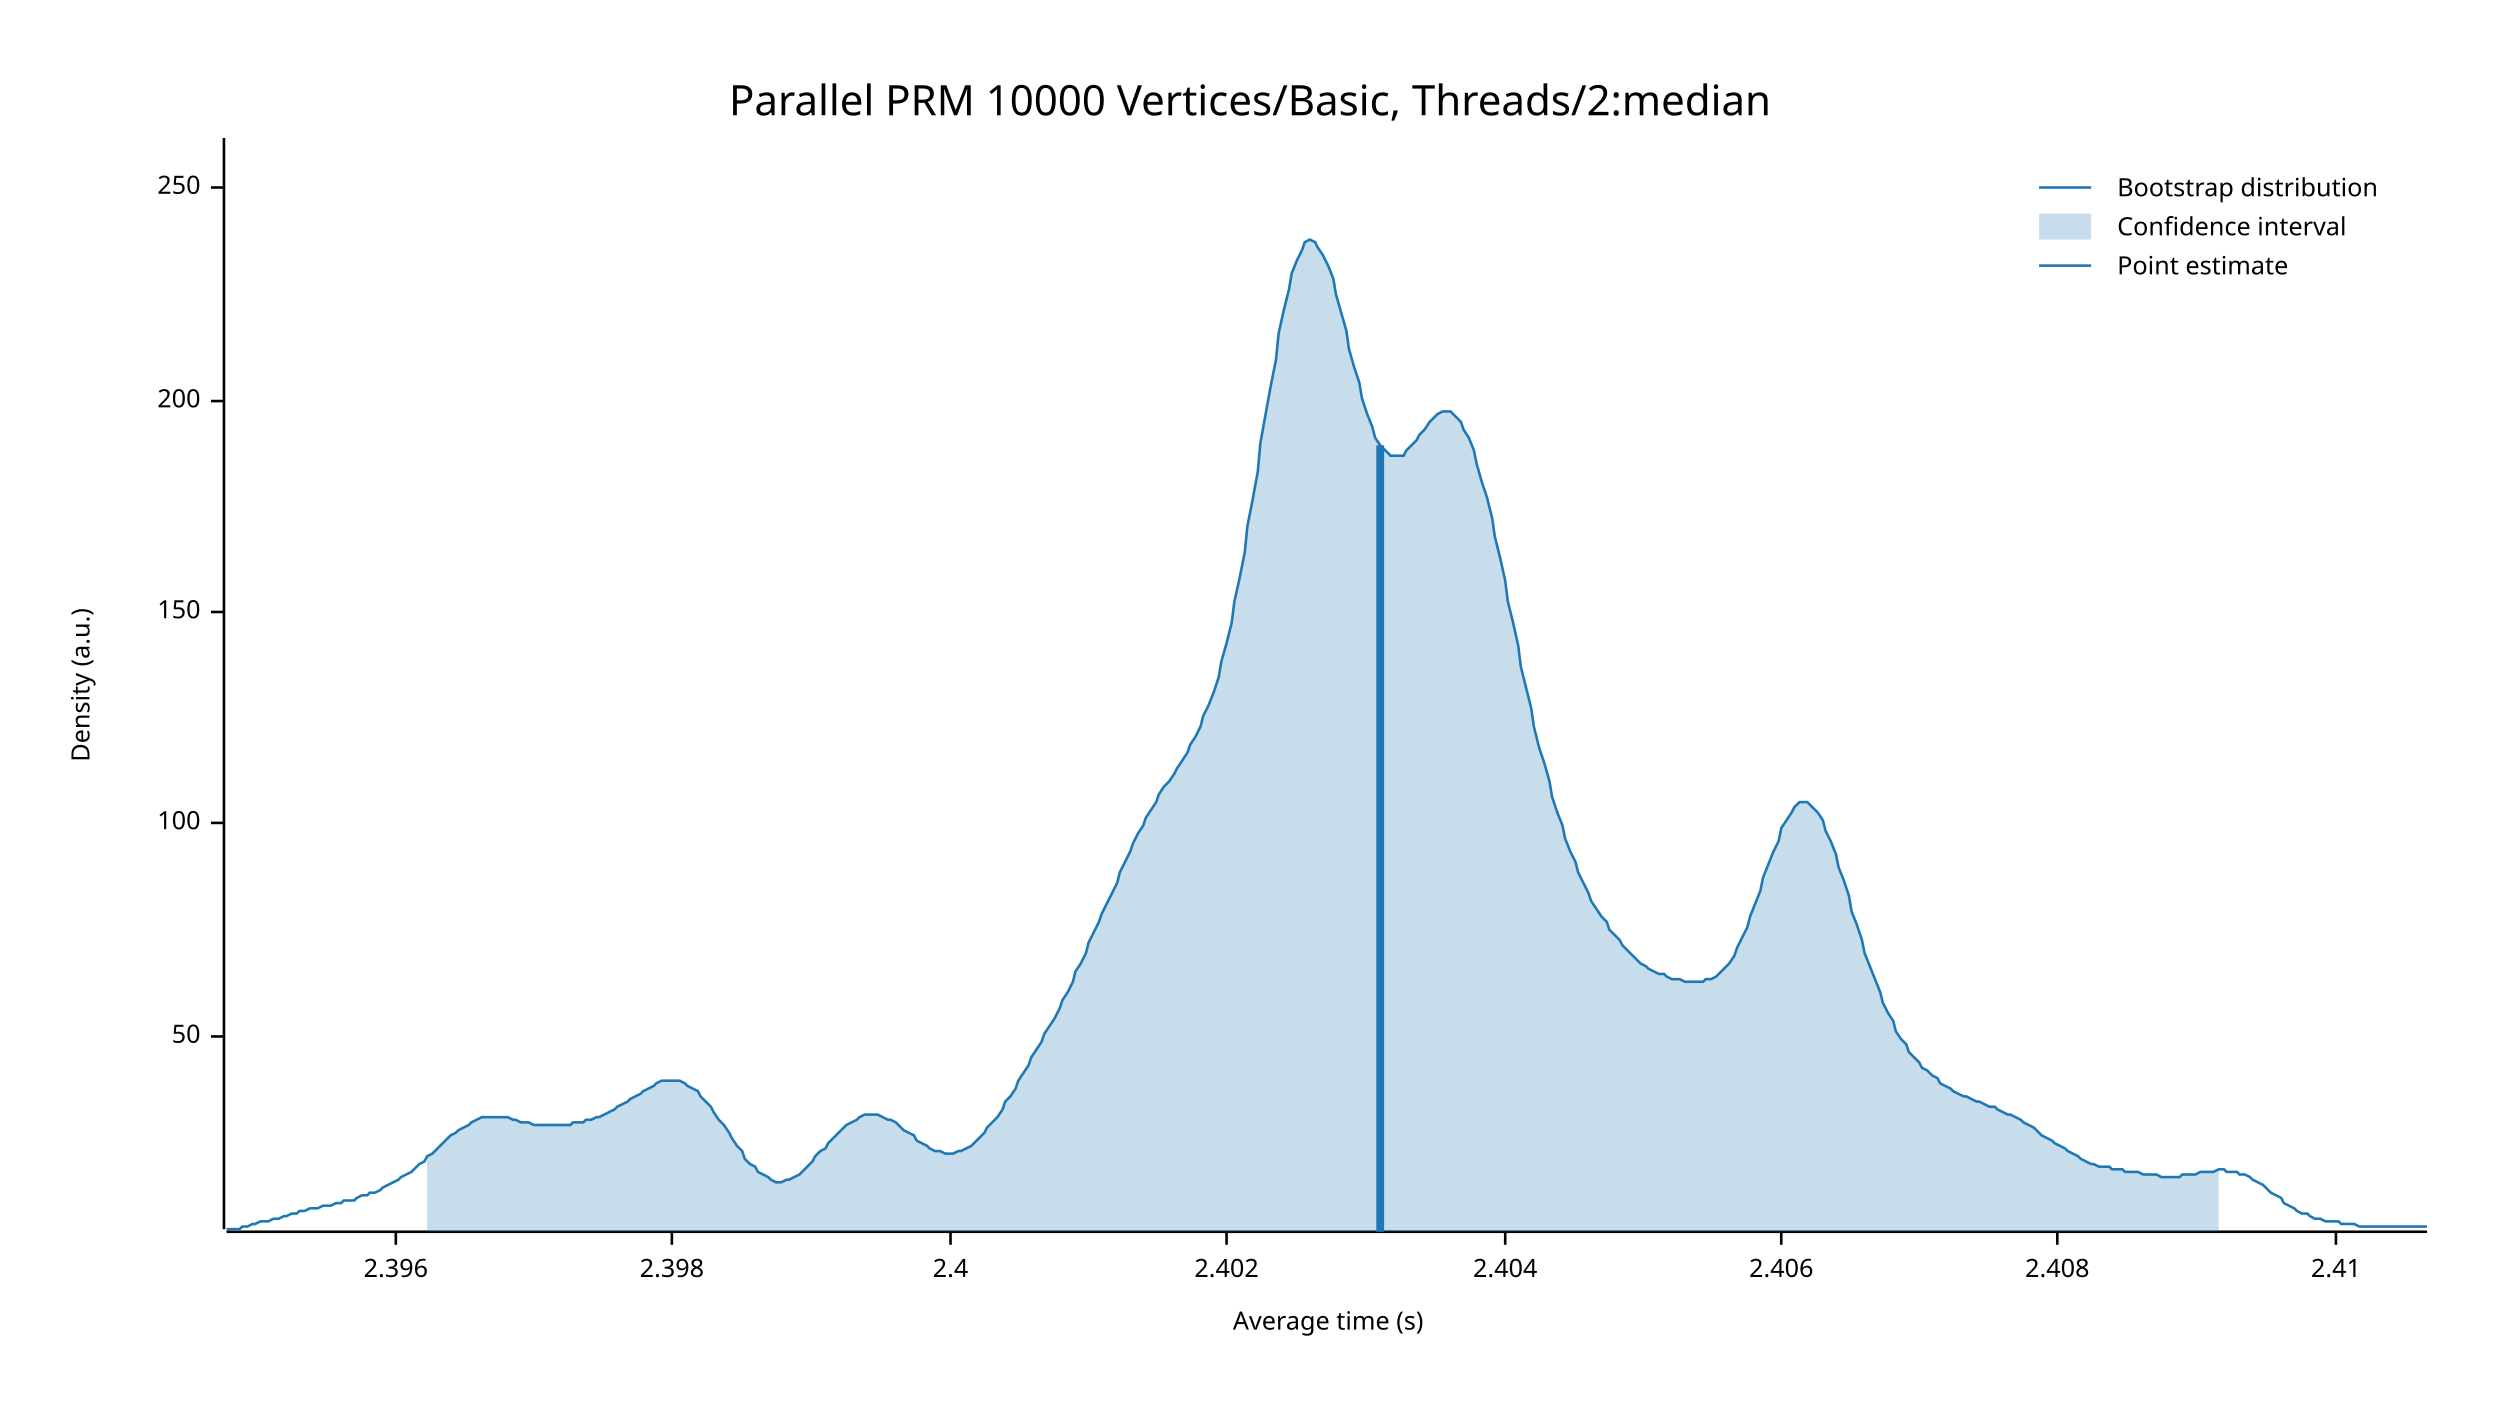
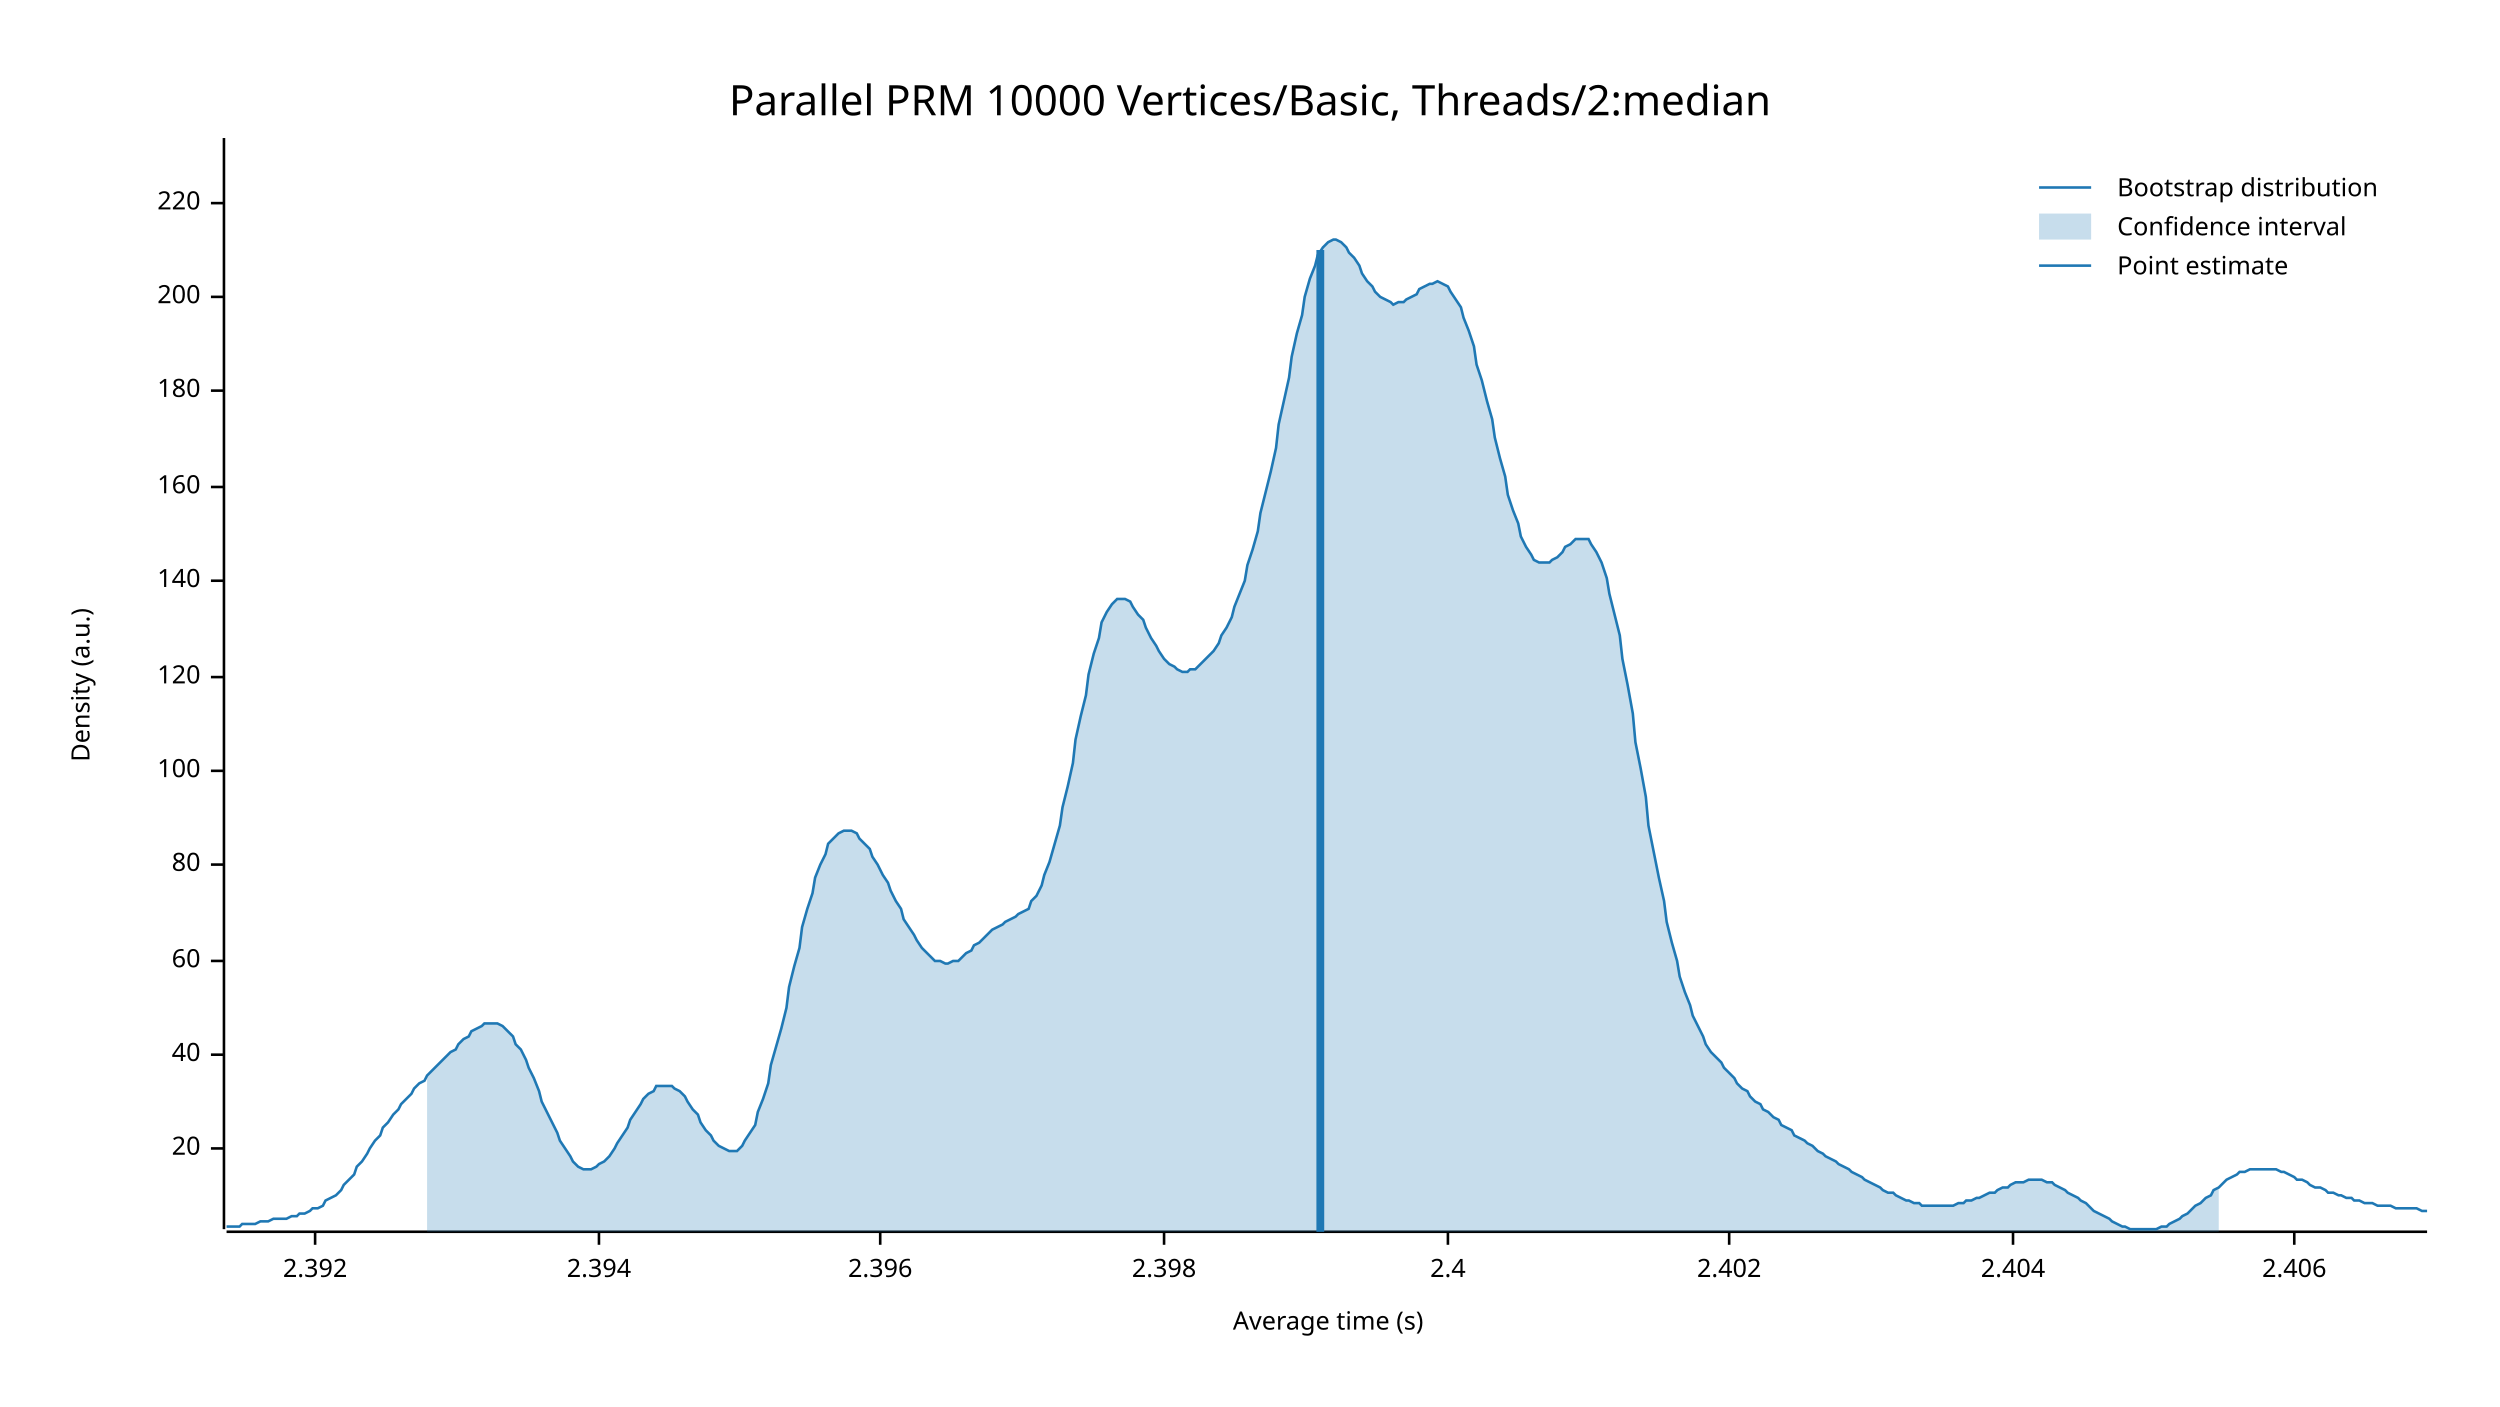
<svg xmlns="http://www.w3.org/2000/svg" width="960" height="540" viewBox="0 0 960 540">
  <text x="480" y="32" dy="0.76em" text-anchor="middle" font-family="sans-serif" font-size="16.129" opacity="1" fill="#000000">
Parallel PRM 10000 Vertices/Basic, Threads/2:median
</text>
  <text x="27" y="263" dy="0.76em" text-anchor="middle" font-family="sans-serif" font-size="9.677" opacity="1" fill="#000000" transform="rotate(270, 27, 263)">
Density (a.u.)
</text>
  <text x="510" y="513" dy="-0.5ex" text-anchor="middle" font-family="sans-serif" font-size="9.677" opacity="1" fill="#000000">
Average time (s)
</text>
  <polyline fill="none" opacity="1" stroke="#000000" stroke-width="1" points="86,53 86,472 " />
-   <text x="77" y="398" dy="0.5ex" text-anchor="end" font-family="sans-serif" font-size="9.677" opacity="1" fill="#000000">
- 50
+   <text x="77" y="441" dy="0.5ex" text-anchor="end" font-family="sans-serif" font-size="9.677" opacity="1" fill="#000000">
+ 20
</text>
-   <polyline fill="none" opacity="1" stroke="#000000" stroke-width="1" points="81,398 86,398 " />
-   <text x="77" y="316" dy="0.5ex" text-anchor="end" font-family="sans-serif" font-size="9.677" opacity="1" fill="#000000">
+   <polyline fill="none" opacity="1" stroke="#000000" stroke-width="1" points="81,441 86,441 " />
+   <text x="77" y="405" dy="0.5ex" text-anchor="end" font-family="sans-serif" font-size="9.677" opacity="1" fill="#000000">
+ 40
+ </text>
+   <polyline fill="none" opacity="1" stroke="#000000" stroke-width="1" points="81,405 86,405 " />
+   <text x="77" y="369" dy="0.5ex" text-anchor="end" font-family="sans-serif" font-size="9.677" opacity="1" fill="#000000">
+ 60
+ </text>
+   <polyline fill="none" opacity="1" stroke="#000000" stroke-width="1" points="81,369 86,369 " />
+   <text x="77" y="332" dy="0.5ex" text-anchor="end" font-family="sans-serif" font-size="9.677" opacity="1" fill="#000000">
+ 80
+ </text>
+   <polyline fill="none" opacity="1" stroke="#000000" stroke-width="1" points="81,332 86,332 " />
+   <text x="77" y="296" dy="0.5ex" text-anchor="end" font-family="sans-serif" font-size="9.677" opacity="1" fill="#000000">
100
</text>
-   <polyline fill="none" opacity="1" stroke="#000000" stroke-width="1" points="81,316 86,316 " />
-   <text x="77" y="235" dy="0.5ex" text-anchor="end" font-family="sans-serif" font-size="9.677" opacity="1" fill="#000000">
- 150
+   <polyline fill="none" opacity="1" stroke="#000000" stroke-width="1" points="81,296 86,296 " />
+   <text x="77" y="260" dy="0.5ex" text-anchor="end" font-family="sans-serif" font-size="9.677" opacity="1" fill="#000000">
+ 120
</text>
-   <polyline fill="none" opacity="1" stroke="#000000" stroke-width="1" points="81,235 86,235 " />
-   <text x="77" y="154" dy="0.5ex" text-anchor="end" font-family="sans-serif" font-size="9.677" opacity="1" fill="#000000">
+   <polyline fill="none" opacity="1" stroke="#000000" stroke-width="1" points="81,260 86,260 " />
+   <text x="77" y="223" dy="0.5ex" text-anchor="end" font-family="sans-serif" font-size="9.677" opacity="1" fill="#000000">
+ 140
+ </text>
+   <polyline fill="none" opacity="1" stroke="#000000" stroke-width="1" points="81,223 86,223 " />
+   <text x="77" y="187" dy="0.5ex" text-anchor="end" font-family="sans-serif" font-size="9.677" opacity="1" fill="#000000">
+ 160
+ </text>
+   <polyline fill="none" opacity="1" stroke="#000000" stroke-width="1" points="81,187 86,187 " />
+   <text x="77" y="150" dy="0.5ex" text-anchor="end" font-family="sans-serif" font-size="9.677" opacity="1" fill="#000000">
+ 180
+ </text>
+   <polyline fill="none" opacity="1" stroke="#000000" stroke-width="1" points="81,150 86,150 " />
+   <text x="77" y="114" dy="0.5ex" text-anchor="end" font-family="sans-serif" font-size="9.677" opacity="1" fill="#000000">
200
</text>
-   <polyline fill="none" opacity="1" stroke="#000000" stroke-width="1" points="81,154 86,154 " />
-   <text x="77" y="72" dy="0.5ex" text-anchor="end" font-family="sans-serif" font-size="9.677" opacity="1" fill="#000000">
- 250
+   <polyline fill="none" opacity="1" stroke="#000000" stroke-width="1" points="81,114 86,114 " />
+   <text x="77" y="78" dy="0.5ex" text-anchor="end" font-family="sans-serif" font-size="9.677" opacity="1" fill="#000000">
+ 220
</text>
-   <polyline fill="none" opacity="1" stroke="#000000" stroke-width="1" points="81,72 86,72 " />
+   <polyline fill="none" opacity="1" stroke="#000000" stroke-width="1" points="81,78 86,78 " />
  <polyline fill="none" opacity="1" stroke="#000000" stroke-width="1" points="87,473 932,473 " />
-   <text x="152" y="483" dy="0.76em" text-anchor="middle" font-family="sans-serif" font-size="9.677" opacity="1" fill="#000000">
+   <text x="121" y="483" dy="0.76em" text-anchor="middle" font-family="sans-serif" font-size="9.677" opacity="1" fill="#000000">
+ 2.392
+ </text>
+   <polyline fill="none" opacity="1" stroke="#000000" stroke-width="1" points="121,473 121,478 " />
+   <text x="230" y="483" dy="0.76em" text-anchor="middle" font-family="sans-serif" font-size="9.677" opacity="1" fill="#000000">
+ 2.394
+ </text>
+   <polyline fill="none" opacity="1" stroke="#000000" stroke-width="1" points="230,473 230,478 " />
+   <text x="338" y="483" dy="0.76em" text-anchor="middle" font-family="sans-serif" font-size="9.677" opacity="1" fill="#000000">
2.396
</text>
-   <polyline fill="none" opacity="1" stroke="#000000" stroke-width="1" points="152,473 152,478 " />
-   <text x="258" y="483" dy="0.76em" text-anchor="middle" font-family="sans-serif" font-size="9.677" opacity="1" fill="#000000">
+   <polyline fill="none" opacity="1" stroke="#000000" stroke-width="1" points="338,473 338,478 " />
+   <text x="447" y="483" dy="0.76em" text-anchor="middle" font-family="sans-serif" font-size="9.677" opacity="1" fill="#000000">
2.398
</text>
-   <polyline fill="none" opacity="1" stroke="#000000" stroke-width="1" points="258,473 258,478 " />
-   <text x="365" y="483" dy="0.76em" text-anchor="middle" font-family="sans-serif" font-size="9.677" opacity="1" fill="#000000">
+   <polyline fill="none" opacity="1" stroke="#000000" stroke-width="1" points="447,473 447,478 " />
+   <text x="556" y="483" dy="0.76em" text-anchor="middle" font-family="sans-serif" font-size="9.677" opacity="1" fill="#000000">
2.4
</text>
-   <polyline fill="none" opacity="1" stroke="#000000" stroke-width="1" points="365,473 365,478 " />
-   <text x="471" y="483" dy="0.76em" text-anchor="middle" font-family="sans-serif" font-size="9.677" opacity="1" fill="#000000">
+   <polyline fill="none" opacity="1" stroke="#000000" stroke-width="1" points="556,473 556,478 " />
+   <text x="664" y="483" dy="0.76em" text-anchor="middle" font-family="sans-serif" font-size="9.677" opacity="1" fill="#000000">
2.402
</text>
-   <polyline fill="none" opacity="1" stroke="#000000" stroke-width="1" points="471,473 471,478 " />
-   <text x="578" y="483" dy="0.76em" text-anchor="middle" font-family="sans-serif" font-size="9.677" opacity="1" fill="#000000">
+   <polyline fill="none" opacity="1" stroke="#000000" stroke-width="1" points="664,473 664,478 " />
+   <text x="773" y="483" dy="0.76em" text-anchor="middle" font-family="sans-serif" font-size="9.677" opacity="1" fill="#000000">
2.404
</text>
-   <polyline fill="none" opacity="1" stroke="#000000" stroke-width="1" points="578,473 578,478 " />
-   <text x="684" y="483" dy="0.76em" text-anchor="middle" font-family="sans-serif" font-size="9.677" opacity="1" fill="#000000">
+   <polyline fill="none" opacity="1" stroke="#000000" stroke-width="1" points="773,473 773,478 " />
+   <text x="881" y="483" dy="0.76em" text-anchor="middle" font-family="sans-serif" font-size="9.677" opacity="1" fill="#000000">
2.406
</text>
-   <polyline fill="none" opacity="1" stroke="#000000" stroke-width="1" points="684,473 684,478 " />
-   <text x="790" y="483" dy="0.76em" text-anchor="middle" font-family="sans-serif" font-size="9.677" opacity="1" fill="#000000">
- 2.408
- </text>
-   <polyline fill="none" opacity="1" stroke="#000000" stroke-width="1" points="790,473 790,478 " />
-   <text x="897" y="483" dy="0.76em" text-anchor="middle" font-family="sans-serif" font-size="9.677" opacity="1" fill="#000000">
- 2.41
- </text>
-   <polyline fill="none" opacity="1" stroke="#000000" stroke-width="1" points="897,473 897,478 " />
-   <polyline fill="none" opacity="1" stroke="#1F78B4" stroke-width="1" points="87,472 88,472 90,472 92,472 93,471 95,471 97,470 98,470 100,469 102,469 103,469 105,468 107,468 109,467 110,467 112,466 114,466 115,465 117,465 119,464 120,464 122,464 124,463 125,463 127,463 129,462 131,462 132,461 134,461 136,461 137,460 139,459 141,459 142,458 144,458 146,457 147,456 149,455 151,454 153,453 154,452 156,451 158,450 159,449 161,447 163,446 164,444 166,443 168,441 169,440 171,438 173,436 175,435 176,434 178,433 180,432 181,431 183,430 185,429 186,429 188,429 190,429 191,429 193,429 195,429 197,430 198,430 200,431 202,431 203,431 205,432 207,432 208,432 210,432 212,432 214,432 215,432 217,432 219,432 220,431 222,431 224,431 225,430 227,430 229,429 230,429 232,428 234,427 236,426 237,425 239,424 241,423 242,422 244,421 246,420 247,419 249,418 251,417 252,416 254,415 256,415 258,415 259,415 261,415 263,416 264,417 266,418 268,419 269,421 271,423 273,425 274,427 276,430 278,432 280,435 281,437 283,440 285,442 286,445 288,447 290,448 291,450 293,451 295,452 296,453 298,454 300,454 302,453 303,453 305,452 307,451 308,450 310,448 312,446 313,444 315,442 317,441 318,439 320,437 322,435 324,433 325,432 327,431 329,430 330,429 332,428 334,428 335,428 337,428 339,429 341,430 342,430 344,431 346,433 347,434 349,435 351,436 352,438 354,439 356,440 357,441 359,442 361,442 363,443 364,443 366,443 368,442 369,442 371,441 373,440 374,439 376,437 378,435 379,433 381,431 383,429 385,426 386,423 388,421 390,418 391,415 393,412 395,409 396,406 398,403 400,400 401,397 403,394 405,391 407,387 408,384 410,381 412,377 413,373 415,370 417,366 418,362 420,358 422,354 423,351 425,347 427,343 429,339 430,335 432,331 434,327 435,324 437,320 439,317 440,314 442,311 444,308 445,305 447,302 449,300 451,297 452,295 454,292 456,289 457,286 459,283 461,279 462,275 464,271 466,266 468,260 469,254 471,247 473,239 474,231 476,222 478,212 479,202 481,192 483,181 484,170 486,159 488,148 490,138 491,128 493,119 495,111 496,105 498,100 500,96 501,93 503,92 505,93 506,95 508,98 510,102 512,107 513,113 515,120 517,127 518,134 520,141 522,147 523,153 525,159 527,164 528,168 530,171 532,173 534,175 535,175 537,175 539,175 540,173 542,171 544,169 545,167 547,165 549,162 550,161 552,159 554,158 556,158 557,158 559,160 561,162 562,165 564,168 566,173 567,178 569,185 571,191 573,199 574,206 576,214 578,223 579,231 581,239 583,248 584,256 586,264 588,272 589,279 591,287 593,293 595,300 596,306 598,312 600,317 601,322 603,327 605,331 606,335 608,339 610,343 611,346 613,349 615,352 617,354 618,357 620,359 622,361 623,363 625,365 627,367 628,368 630,370 632,371 633,372 635,373 637,374 639,374 640,375 642,376 644,376 645,376 647,377 649,377 650,377 652,377 654,377 655,376 657,376 659,375 661,373 662,372 664,370 666,367 667,364 669,360 671,356 672,352 674,347 676,342 677,337 679,332 681,327 683,323 684,318 686,315 688,312 689,310 691,308 693,308 694,308 696,310 698,312 700,315 701,319 703,323 705,328 706,333 708,338 710,344 711,350 713,355 715,361 716,366 718,371 720,376 722,381 723,385 725,389 727,392 728,396 730,399 732,401 733,404 735,406 737,408 738,410 740,411 742,413 744,414 745,416 747,417 749,418 750,419 752,420 754,421 755,421 757,422 759,423 760,423 762,424 764,425 766,425 767,426 769,427 771,428 772,428 774,429 776,430 777,431 779,432 781,433 782,434 784,436 786,437 788,438 789,439 791,440 793,441 794,442 796,443 798,444 799,445 801,446 803,447 804,447 806,448 808,448 810,448 811,449 813,449 815,449 816,450 818,450 820,450 821,450 823,451 825,451 827,451 828,451 830,452 832,452 833,452 835,452 837,452 838,451 840,451 842,451 843,451 845,450 847,450 849,450 850,450 852,449 854,449 855,450 857,450 859,450 860,451 862,451 864,452 865,453 867,454 869,455 871,457 872,458 874,459 876,460 877,462 879,463 881,464 882,465 884,466 886,466 887,467 889,468 891,468 893,469 894,469 896,469 898,469 899,470 901,470 903,470 904,470 906,471 908,471 909,471 911,471 913,471 915,471 916,471 918,471 920,471 921,471 923,471 925,471 926,471 928,471 930,471 932,471 " />
-   <polygon opacity="0.25" fill="#1F78B4" points="164,444 166,443 168,441 169,440 171,438 173,436 175,435 176,434 178,433 180,432 181,431 183,430 185,429 186,429 188,429 190,429 191,429 193,429 195,429 197,430 198,430 200,431 202,431 203,431 205,432 207,432 208,432 210,432 212,432 214,432 215,432 217,432 219,432 220,431 222,431 224,431 225,430 227,430 229,429 230,429 232,428 234,427 236,426 237,425 239,424 241,423 242,422 244,421 246,420 247,419 249,418 251,417 252,416 254,415 256,415 258,415 259,415 261,415 263,416 264,417 266,418 268,419 269,421 271,423 273,425 274,427 276,430 278,432 280,435 281,437 283,440 285,442 286,445 288,447 290,448 291,450 293,451 295,452 296,453 298,454 300,454 302,453 303,453 305,452 307,451 308,450 310,448 312,446 313,444 315,442 317,441 318,439 320,437 322,435 324,433 325,432 327,431 329,430 330,429 332,428 334,428 335,428 337,428 339,429 341,430 342,430 344,431 346,433 347,434 349,435 351,436 352,438 354,439 356,440 357,441 359,442 361,442 363,443 364,443 366,443 368,442 369,442 371,441 373,440 374,439 376,437 378,435 379,433 381,431 383,429 385,426 386,423 388,421 390,418 391,415 393,412 395,409 396,406 398,403 400,400 401,397 403,394 405,391 407,387 408,384 410,381 412,377 413,373 415,370 417,366 418,362 420,358 422,354 423,351 425,347 427,343 429,339 430,335 432,331 434,327 435,324 437,320 439,317 440,314 442,311 444,308 445,305 447,302 449,300 451,297 452,295 454,292 456,289 457,286 459,283 461,279 462,275 464,271 466,266 468,260 469,254 471,247 473,239 474,231 476,222 478,212 479,202 481,192 483,181 484,170 486,159 488,148 490,138 491,128 493,119 495,111 496,105 498,100 500,96 501,93 503,92 505,93 506,95 508,98 510,102 512,107 513,113 515,120 517,127 518,134 520,141 522,147 523,153 525,159 527,164 528,168 530,171 532,173 534,175 535,175 537,175 539,175 540,173 542,171 544,169 545,167 547,165 549,162 550,161 552,159 554,158 556,158 557,158 559,160 561,162 562,165 564,168 566,173 567,178 569,185 571,191 573,199 574,206 576,214 578,223 579,231 581,239 583,248 584,256 586,264 588,272 589,279 591,287 593,293 595,300 596,306 598,312 600,317 601,322 603,327 605,331 606,335 608,339 610,343 611,346 613,349 615,352 617,354 618,357 620,359 622,361 623,363 625,365 627,367 628,368 630,370 632,371 633,372 635,373 637,374 639,374 640,375 642,376 644,376 645,376 647,377 649,377 650,377 652,377 654,377 655,376 657,376 659,375 661,373 662,372 664,370 666,367 667,364 669,360 671,356 672,352 674,347 676,342 677,337 679,332 681,327 683,323 684,318 686,315 688,312 689,310 691,308 693,308 694,308 696,310 698,312 700,315 701,319 703,323 705,328 706,333 708,338 710,344 711,350 713,355 715,361 716,366 718,371 720,376 722,381 723,385 725,389 727,392 728,396 730,399 732,401 733,404 735,406 737,408 738,410 740,411 742,413 744,414 745,416 747,417 749,418 750,419 752,420 754,421 755,421 757,422 759,423 760,423 762,424 764,425 766,425 767,426 769,427 771,428 772,428 774,429 776,430 777,431 779,432 781,433 782,434 784,436 786,437 788,438 789,439 791,440 793,441 794,442 796,443 798,444 799,445 801,446 803,447 804,447 806,448 808,448 810,448 811,449 813,449 815,449 816,450 818,450 820,450 821,450 823,451 825,451 827,451 828,451 830,452 832,452 833,452 835,452 837,452 838,451 840,451 842,451 843,451 845,450 847,450 849,450 850,450 852,449 852,473 164,473 " />
-   <polyline fill="none" opacity="1" stroke="#1F78B4" stroke-width="3" points="530,473 530,171 " />
+   <polyline fill="none" opacity="1" stroke="#000000" stroke-width="1" points="881,473 881,478 " />
+   <polyline fill="none" opacity="1" stroke="#1F78B4" stroke-width="1" points="87,471 88,471 90,471 92,471 93,470 95,470 97,470 98,470 100,469 102,469 103,469 105,468 107,468 109,468 110,468 112,467 114,467 115,466 117,466 119,465 120,464 122,464 124,463 125,461 127,460 129,459 131,457 132,455 134,453 136,451 137,448 139,446 141,443 142,441 144,438 146,436 147,433 149,431 151,428 153,426 154,424 156,422 158,420 159,418 161,416 163,415 164,413 166,411 168,409 169,408 171,406 173,404 175,403 176,401 178,399 180,398 181,396 183,395 185,394 186,393 188,393 190,393 191,393 193,394 195,396 197,398 198,401 200,403 202,407 203,410 205,414 207,419 208,423 210,427 212,431 214,435 215,438 217,441 219,444 220,446 222,448 224,449 225,449 227,449 229,448 230,447 232,446 234,444 236,441 237,439 239,436 241,433 242,430 244,427 246,424 247,422 249,420 251,419 252,417 254,417 256,417 258,417 259,418 261,419 263,421 264,423 266,426 268,428 269,431 271,434 273,436 274,438 276,440 278,441 280,442 281,442 283,442 285,440 286,438 288,435 290,432 291,427 293,422 295,416 296,409 298,402 300,395 302,387 303,379 305,371 307,364 308,356 310,349 312,343 313,337 315,332 317,328 318,324 320,322 322,320 324,319 325,319 327,319 329,320 330,322 332,324 334,326 335,329 337,332 339,336 341,339 342,342 344,346 346,349 347,353 349,356 351,359 352,361 354,364 356,366 357,367 359,369 361,369 363,370 364,370 366,369 368,369 369,368 371,366 373,365 374,363 376,362 378,360 379,359 381,357 383,356 385,355 386,354 388,353 390,352 391,351 393,350 395,349 396,346 398,344 400,340 401,336 403,331 405,324 407,317 408,310 410,302 412,293 413,284 415,275 417,267 418,259 420,251 422,245 423,239 425,235 427,232 429,230 430,230 432,230 434,231 435,233 437,236 439,238 440,241 442,245 444,248 445,250 447,253 449,255 451,256 452,257 454,258 456,258 457,257 459,257 461,255 462,254 464,252 466,250 468,247 469,244 471,241 473,237 474,233 476,228 478,223 479,217 481,211 483,204 484,197 486,189 488,181 490,172 491,163 493,154 495,145 496,137 498,128 500,121 501,114 503,107 505,102 506,98 508,95 510,93 512,92 513,92 515,93 517,95 518,97 520,99 522,102 523,105 525,108 527,110 528,112 530,114 532,115 534,116 535,117 537,116 539,116 540,115 542,114 544,113 545,111 547,110 549,109 550,109 552,108 554,109 556,110 557,112 559,115 561,118 562,122 564,127 566,133 567,140 569,146 571,154 573,161 574,168 576,176 578,183 579,190 581,196 583,201 584,206 586,210 588,213 589,215 591,216 593,216 595,216 596,215 598,214 600,212 601,210 603,209 605,207 606,207 608,207 610,207 611,209 613,212 615,216 617,222 618,228 620,236 622,244 623,253 625,263 627,274 628,285 630,295 632,306 633,317 635,327 637,337 639,346 640,354 642,362 644,369 645,375 647,381 649,386 650,390 652,394 654,398 655,401 657,404 659,406 661,408 662,410 664,412 666,414 667,416 669,418 671,419 672,421 674,423 676,424 677,426 679,427 681,429 683,430 684,432 686,433 688,434 689,436 691,437 693,438 694,439 696,440 698,442 700,443 701,444 703,445 705,446 706,447 708,448 710,449 711,450 713,451 715,452 716,453 718,454 720,455 722,456 723,457 725,458 727,458 728,459 730,460 732,461 733,461 735,462 737,462 738,463 740,463 742,463 744,463 745,463 747,463 749,463 750,463 752,462 754,462 755,461 757,461 759,460 760,460 762,459 764,458 766,458 767,457 769,456 771,456 772,455 774,454 776,454 777,454 779,453 781,453 782,453 784,453 786,454 788,454 789,455 791,456 793,457 794,458 796,459 798,460 799,461 801,462 803,464 804,465 806,466 808,467 810,468 811,469 813,470 815,471 816,471 818,472 820,472 821,472 823,472 825,472 827,472 828,472 830,471 832,471 833,470 835,469 837,468 838,467 840,466 842,464 843,463 845,462 847,460 849,459 850,457 852,456 854,454 855,453 857,452 859,451 860,450 862,450 864,449 865,449 867,449 869,449 871,449 872,449 874,449 876,450 877,450 879,451 881,452 882,453 884,453 886,454 887,455 889,456 891,456 893,457 894,458 896,458 898,459 899,459 901,460 903,460 904,461 906,461 908,462 909,462 911,462 913,463 915,463 916,463 918,463 920,464 921,464 923,464 925,464 926,464 928,464 930,465 932,465 " />
+   <polygon opacity="0.25" fill="#1F78B4" points="164,413 166,411 168,409 169,408 171,406 173,404 175,403 176,401 178,399 180,398 181,396 183,395 185,394 186,393 188,393 190,393 191,393 193,394 195,396 197,398 198,401 200,403 202,407 203,410 205,414 207,419 208,423 210,427 212,431 214,435 215,438 217,441 219,444 220,446 222,448 224,449 225,449 227,449 229,448 230,447 232,446 234,444 236,441 237,439 239,436 241,433 242,430 244,427 246,424 247,422 249,420 251,419 252,417 254,417 256,417 258,417 259,418 261,419 263,421 264,423 266,426 268,428 269,431 271,434 273,436 274,438 276,440 278,441 280,442 281,442 283,442 285,440 286,438 288,435 290,432 291,427 293,422 295,416 296,409 298,402 300,395 302,387 303,379 305,371 307,364 308,356 310,349 312,343 313,337 315,332 317,328 318,324 320,322 322,320 324,319 325,319 327,319 329,320 330,322 332,324 334,326 335,329 337,332 339,336 341,339 342,342 344,346 346,349 347,353 349,356 351,359 352,361 354,364 356,366 357,367 359,369 361,369 363,370 364,370 366,369 368,369 369,368 371,366 373,365 374,363 376,362 378,360 379,359 381,357 383,356 385,355 386,354 388,353 390,352 391,351 393,350 395,349 396,346 398,344 400,340 401,336 403,331 405,324 407,317 408,310 410,302 412,293 413,284 415,275 417,267 418,259 420,251 422,245 423,239 425,235 427,232 429,230 430,230 432,230 434,231 435,233 437,236 439,238 440,241 442,245 444,248 445,250 447,253 449,255 451,256 452,257 454,258 456,258 457,257 459,257 461,255 462,254 464,252 466,250 468,247 469,244 471,241 473,237 474,233 476,228 478,223 479,217 481,211 483,204 484,197 486,189 488,181 490,172 491,163 493,154 495,145 496,137 498,128 500,121 501,114 503,107 505,102 506,98 508,95 510,93 512,92 513,92 515,93 517,95 518,97 520,99 522,102 523,105 525,108 527,110 528,112 530,114 532,115 534,116 535,117 537,116 539,116 540,115 542,114 544,113 545,111 547,110 549,109 550,109 552,108 554,109 556,110 557,112 559,115 561,118 562,122 564,127 566,133 567,140 569,146 571,154 573,161 574,168 576,176 578,183 579,190 581,196 583,201 584,206 586,210 588,213 589,215 591,216 593,216 595,216 596,215 598,214 600,212 601,210 603,209 605,207 606,207 608,207 610,207 611,209 613,212 615,216 617,222 618,228 620,236 622,244 623,253 625,263 627,274 628,285 630,295 632,306 633,317 635,327 637,337 639,346 640,354 642,362 644,369 645,375 647,381 649,386 650,390 652,394 654,398 655,401 657,404 659,406 661,408 662,410 664,412 666,414 667,416 669,418 671,419 672,421 674,423 676,424 677,426 679,427 681,429 683,430 684,432 686,433 688,434 689,436 691,437 693,438 694,439 696,440 698,442 700,443 701,444 703,445 705,446 706,447 708,448 710,449 711,450 713,451 715,452 716,453 718,454 720,455 722,456 723,457 725,458 727,458 728,459 730,460 732,461 733,461 735,462 737,462 738,463 740,463 742,463 744,463 745,463 747,463 749,463 750,463 752,462 754,462 755,461 757,461 759,460 760,460 762,459 764,458 766,458 767,457 769,456 771,456 772,455 774,454 776,454 777,454 779,453 781,453 782,453 784,453 786,454 788,454 789,455 791,456 793,457 794,458 796,459 798,460 799,461 801,462 803,464 804,465 806,466 808,467 810,468 811,469 813,470 815,471 816,471 818,472 820,472 821,472 823,472 825,472 827,472 828,472 830,471 832,471 833,470 835,469 837,468 838,467 840,466 842,464 843,463 845,462 847,460 849,459 850,457 852,456 852,473 164,473 " />
+   <polyline fill="none" opacity="1" stroke="#1F78B4" stroke-width="3" points="507,473 507,96 " />
  <text x="813" y="68" dy="0.76em" text-anchor="start" font-family="sans-serif" font-size="9.677" opacity="1" fill="#000000">
Bootstrap distribution
</text>
  <text x="813" y="83" dy="0.76em" text-anchor="start" font-family="sans-serif" font-size="9.677" opacity="1" fill="#000000">
Confidence interval
</text>
  <text x="813" y="98" dy="0.76em" text-anchor="start" font-family="sans-serif" font-size="9.677" opacity="1" fill="#000000">
Point estimate
</text>
  <polyline fill="none" opacity="1" stroke="#1F78B4" stroke-width="1" points="783,72 803,72 " />
  <rect x="783" y="82" width="20" height="10" opacity="0.25" fill="#1F78B4" stroke="none" />
  <polyline fill="none" opacity="1" stroke="#1F78B4" stroke-width="1" points="783,102 803,102 " />
</svg>
